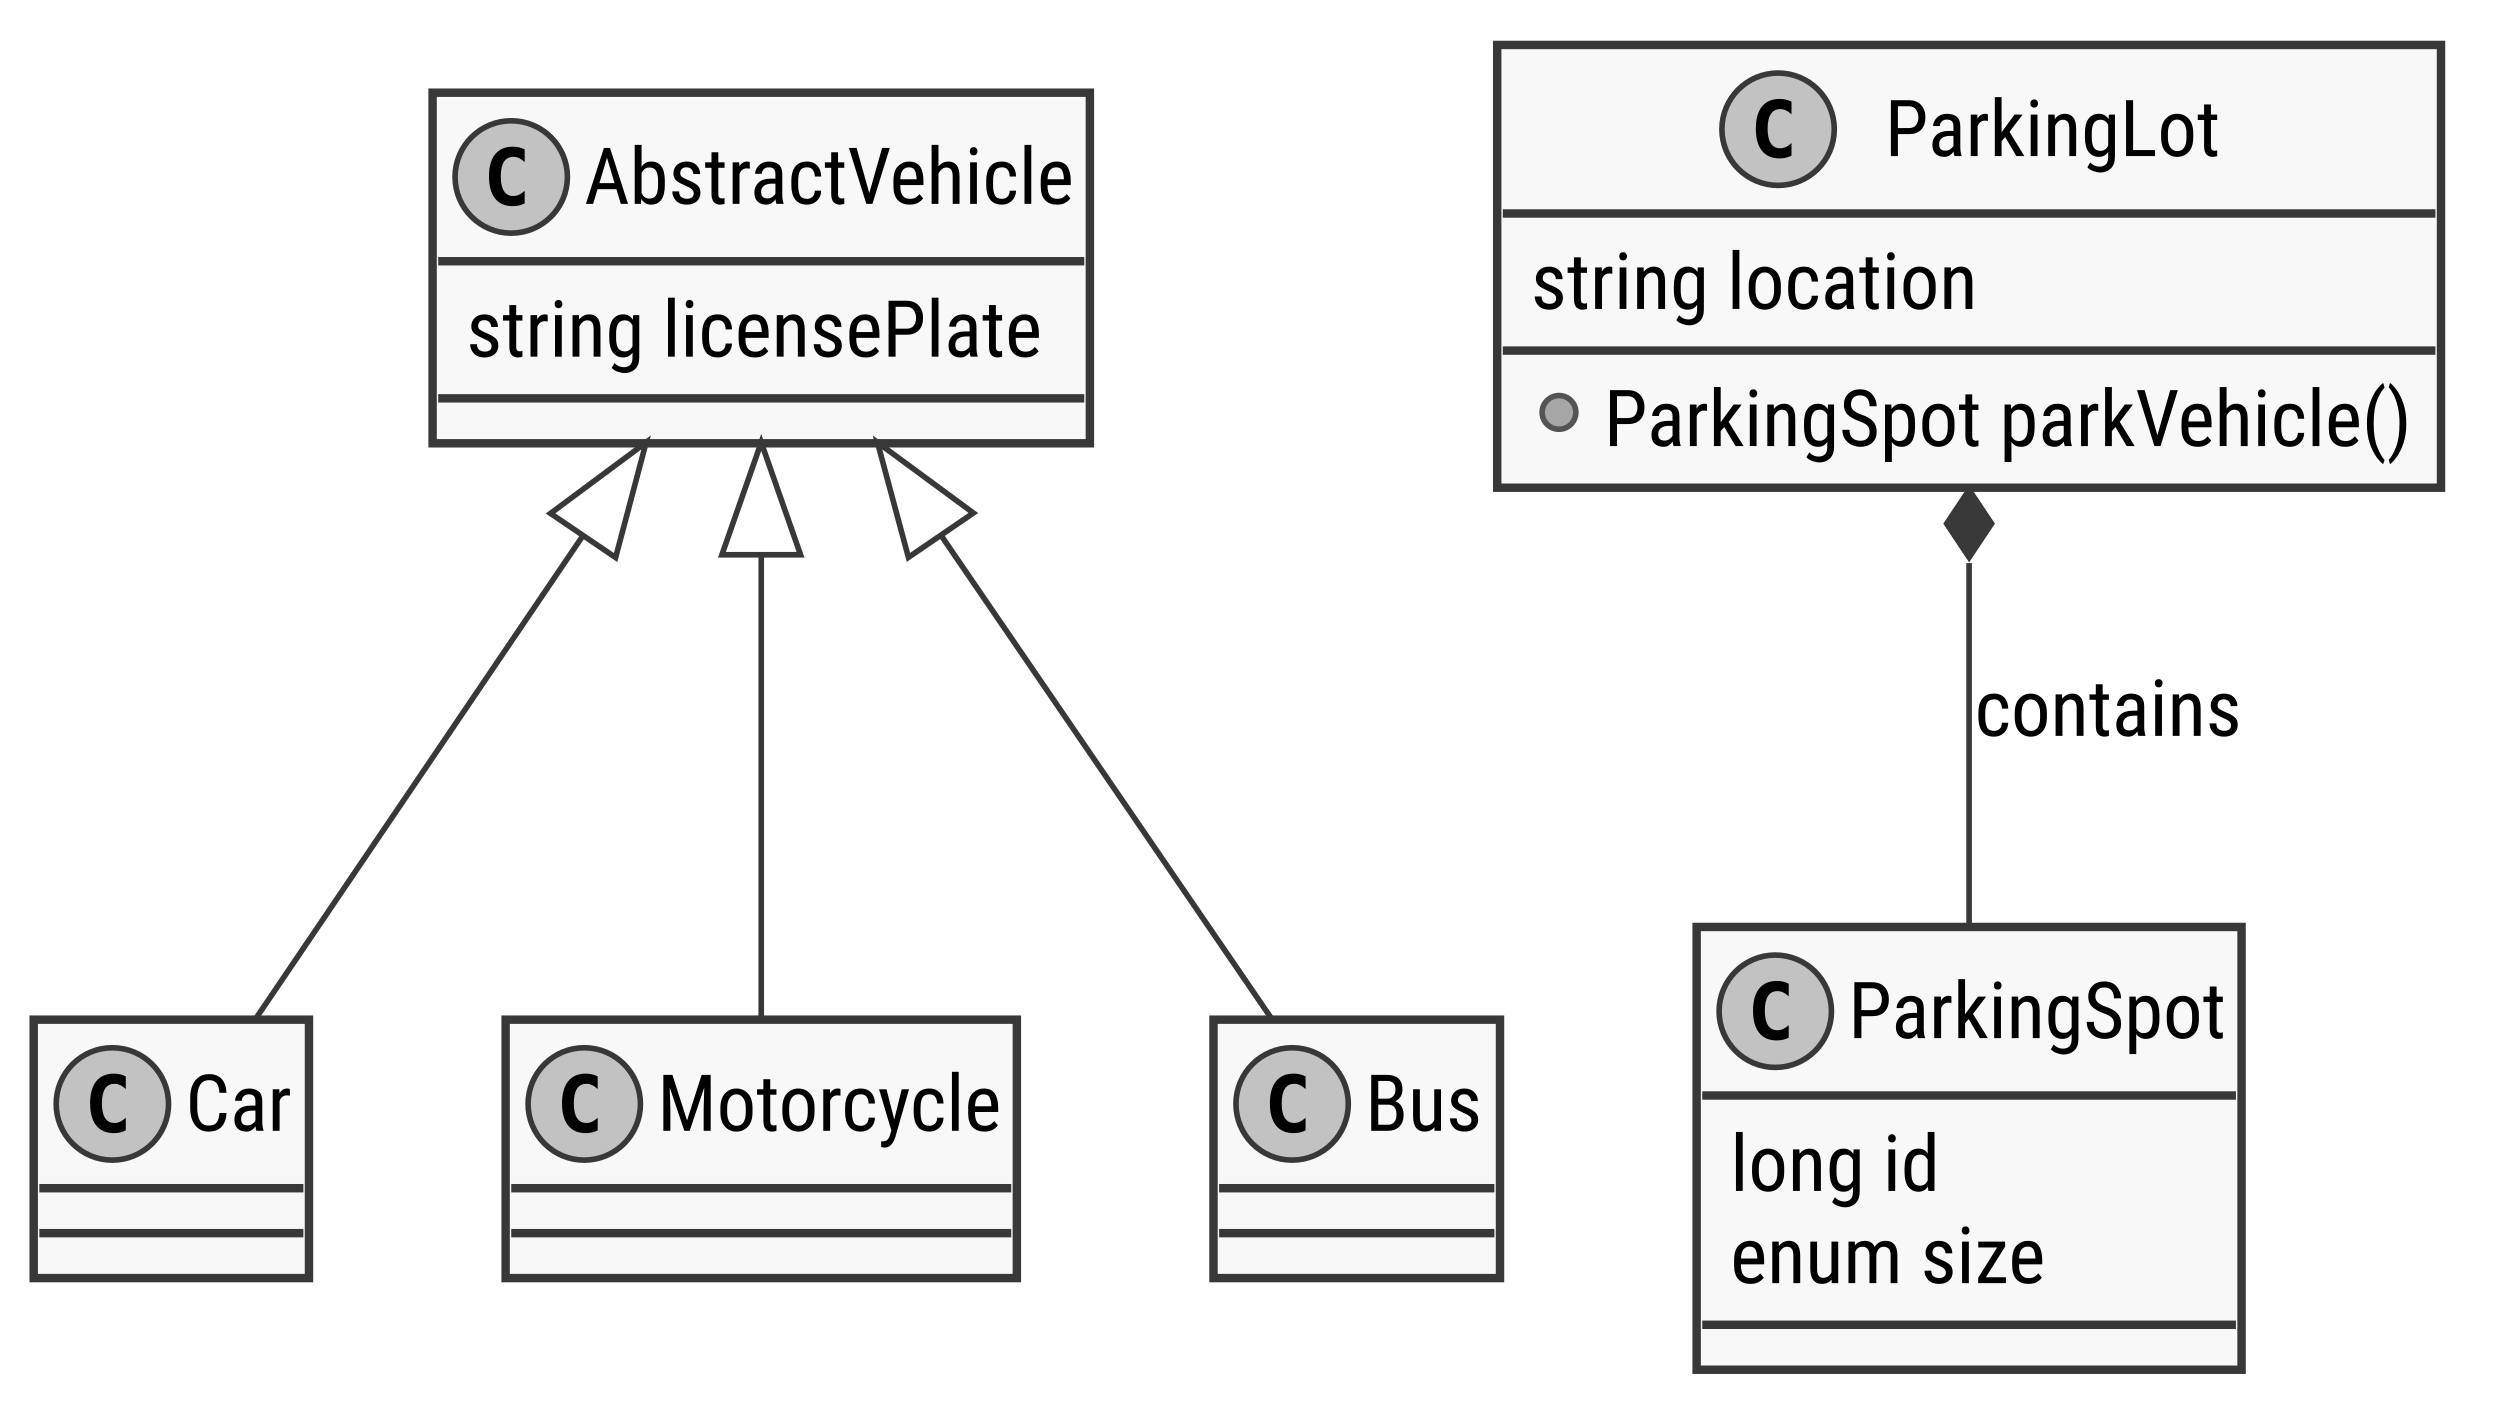
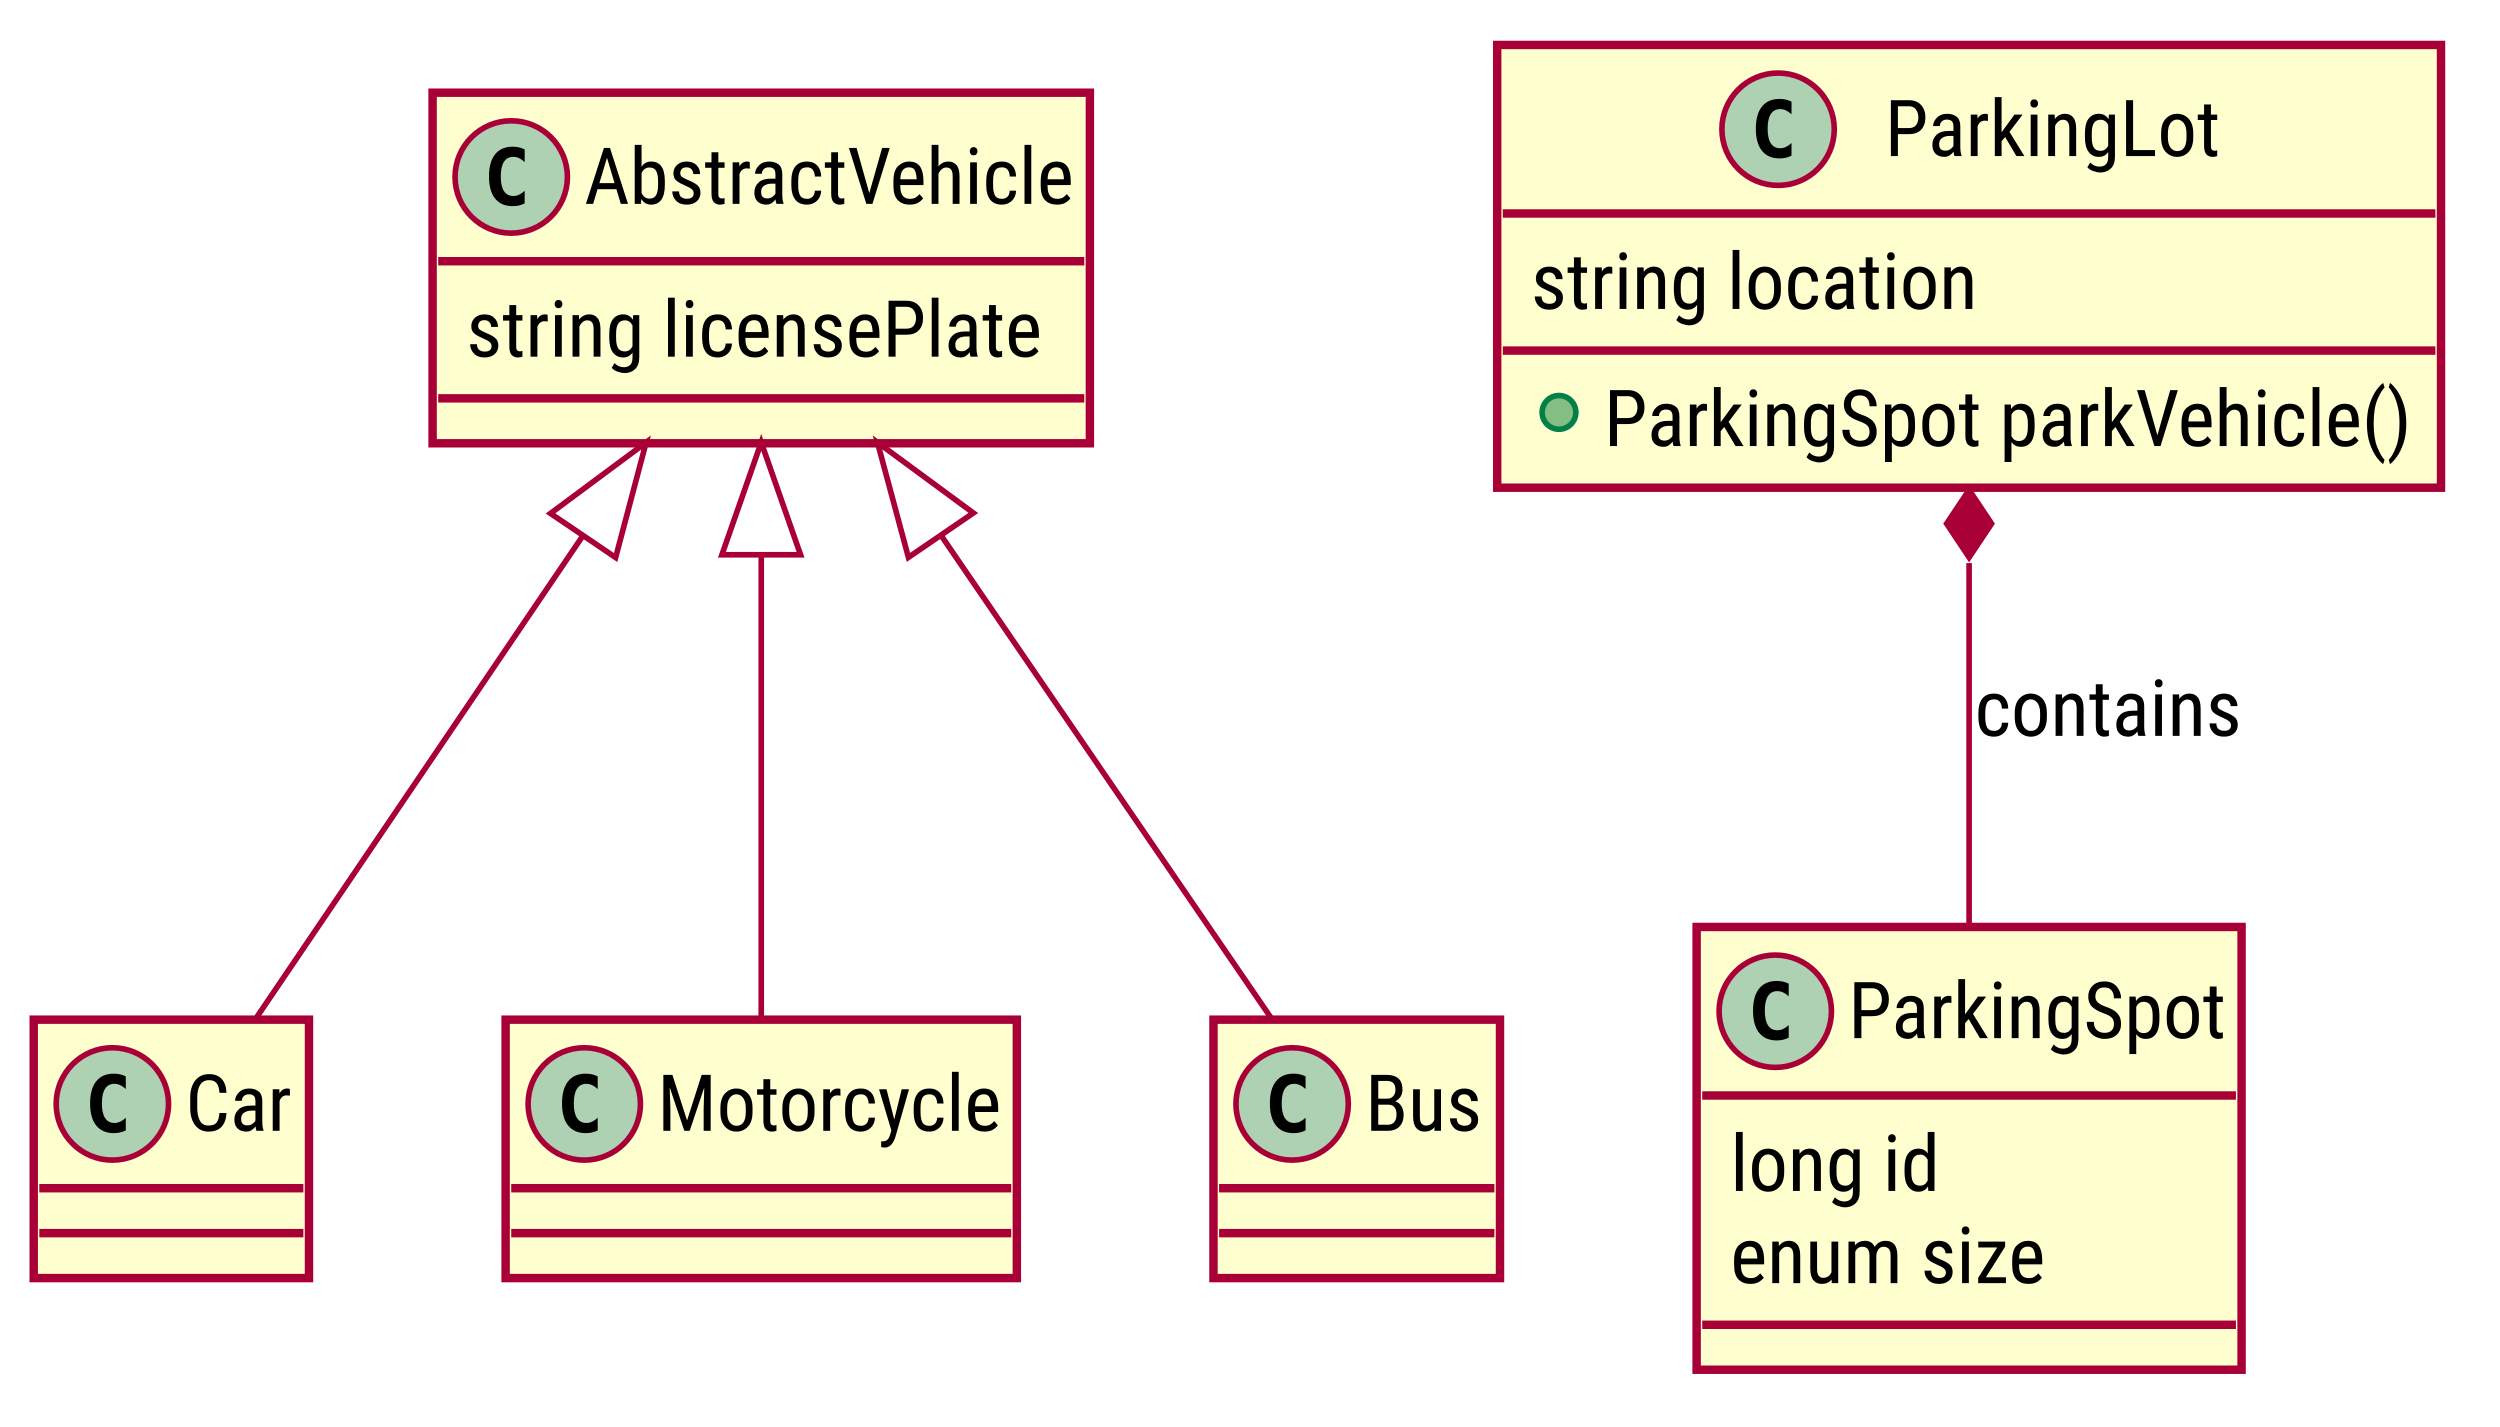
<svg xmlns="http://www.w3.org/2000/svg" contentScriptType="application/ecmascript" contentStyleType="text/css" height="254px" preserveAspectRatio="none" style="width:445px;height:254px;" version="1.1" viewBox="0 0 445 254" width="445px" zoomAndPan="magnify">
  <defs />
  <g>
-     <rect fill="#F8F8F8" height="62.406" id="AbstractVehicle" style="stroke: #383838; stroke-width: 1.5;" width="117" x="77" y="16.5" />
-     <ellipse cx="91" cy="31.5" fill="#C2C2C2" rx="10" ry="10" style="stroke: #383838; stroke-width: 1.0;" />
+     <rect fill="#FEFECE" height="62.406" id="AbstractVehicle" style="stroke: #A80036; stroke-width: 1.5;" width="117" x="77" y="16.5" />
+     <ellipse cx="91" cy="31.5" fill="#ADD1B2" rx="10" ry="10" style="stroke: #A80036; stroke-width: 1.0;" />
    <path d="M93.39,36.206 Q92.911,36.452 92.385,36.575 Q91.858,36.698 91.277,36.698 Q89.213,36.698 88.126,35.338 Q87.039,33.977 87.039,31.407 Q87.039,28.83 88.126,27.47 Q89.213,26.109 91.277,26.109 Q91.858,26.109 92.392,26.232 Q92.925,26.355 93.39,26.602 L93.39,28.844 Q92.87,28.365 92.381,28.143 Q91.893,27.921 91.373,27.921 Q90.266,27.921 89.702,28.799 Q89.138,29.678 89.138,31.407 Q89.138,33.13 89.702,34.008 Q90.266,34.887 91.373,34.887 Q91.893,34.887 92.381,34.665 Q92.87,34.442 93.39,33.964 Z " />
    <text fill="#000000" font-family="Roboto Condensed" font-size="14" lengthAdjust="spacingAndGlyphs" textLength="87" x="104" y="36.285">AbstractVehicle</text>
-     <line style="stroke: #383838; stroke-width: 1.5;" x1="78" x2="193" y1="46.5" y2="46.5" />
+     <line style="stroke: #A80036; stroke-width: 1.5;" x1="78" x2="193" y1="46.5" y2="46.5" />
    <text fill="#000000" font-family="Roboto Condensed" font-size="14" lengthAdjust="spacingAndGlyphs" textLength="102" x="83" y="63.488">string licensePlate</text>
-     <line style="stroke: #383838; stroke-width: 1.5;" x1="78" x2="193" y1="70.906" y2="70.906" />
-     <rect fill="#F8F8F8" height="46" id="Car" style="stroke: #383838; stroke-width: 1.5;" width="49" x="6" y="181.5" />
-     <ellipse cx="20" cy="196.5" fill="#C2C2C2" rx="10" ry="10" style="stroke: #383838; stroke-width: 1.0;" />
+     <line style="stroke: #A80036; stroke-width: 1.5;" x1="78" x2="193" y1="70.906" y2="70.906" />
+     <rect fill="#FEFECE" height="46" id="Car" style="stroke: #A80036; stroke-width: 1.5;" width="49" x="6" y="181.5" />
+     <ellipse cx="20" cy="196.5" fill="#ADD1B2" rx="10" ry="10" style="stroke: #A80036; stroke-width: 1.0;" />
    <path d="M22.39,201.206 Q21.911,201.452 21.385,201.575 Q20.858,201.698 20.277,201.698 Q18.213,201.698 17.126,200.338 Q16.039,198.977 16.039,196.407 Q16.039,193.83 17.126,192.47 Q18.213,191.109 20.277,191.109 Q20.858,191.109 21.392,191.232 Q21.925,191.356 22.39,191.602 L22.39,193.844 Q21.87,193.365 21.381,193.143 Q20.893,192.921 20.373,192.921 Q19.266,192.921 18.702,193.799 Q18.138,194.678 18.138,196.407 Q18.138,198.13 18.702,199.008 Q19.266,199.887 20.373,199.887 Q20.893,199.887 21.381,199.665 Q21.87,199.442 22.39,198.964 Z " />
    <text fill="#000000" font-family="Roboto Condensed" font-size="14" lengthAdjust="spacingAndGlyphs" textLength="19" x="33" y="201.285">Car</text>
-     <line style="stroke: #383838; stroke-width: 1.5;" x1="7" x2="54" y1="211.5" y2="211.5" />
-     <line style="stroke: #383838; stroke-width: 1.5;" x1="7" x2="54" y1="219.5" y2="219.5" />
-     <rect fill="#F8F8F8" height="46" id="Motorcycle" style="stroke: #383838; stroke-width: 1.5;" width="91" x="90" y="181.5" />
-     <ellipse cx="104" cy="196.5" fill="#C2C2C2" rx="10" ry="10" style="stroke: #383838; stroke-width: 1.0;" />
+     <line style="stroke: #A80036; stroke-width: 1.5;" x1="7" x2="54" y1="211.5" y2="211.5" />
+     <line style="stroke: #A80036; stroke-width: 1.5;" x1="7" x2="54" y1="219.5" y2="219.5" />
+     <rect fill="#FEFECE" height="46" id="Motorcycle" style="stroke: #A80036; stroke-width: 1.5;" width="91" x="90" y="181.5" />
+     <ellipse cx="104" cy="196.5" fill="#ADD1B2" rx="10" ry="10" style="stroke: #A80036; stroke-width: 1.0;" />
    <path d="M106.39,201.206 Q105.911,201.452 105.385,201.575 Q104.858,201.698 104.277,201.698 Q102.213,201.698 101.126,200.338 Q100.039,198.977 100.039,196.407 Q100.039,193.83 101.126,192.47 Q102.213,191.109 104.277,191.109 Q104.858,191.109 105.392,191.232 Q105.925,191.356 106.39,191.602 L106.39,193.844 Q105.87,193.365 105.381,193.143 Q104.893,192.921 104.373,192.921 Q103.266,192.921 102.702,193.799 Q102.138,194.678 102.138,196.407 Q102.138,198.13 102.702,199.008 Q103.266,199.887 104.373,199.887 Q104.893,199.887 105.381,199.665 Q105.87,199.442 106.39,198.964 Z " />
    <text fill="#000000" font-family="Roboto Condensed" font-size="14" lengthAdjust="spacingAndGlyphs" textLength="61" x="117" y="201.285">Motorcycle</text>
-     <line style="stroke: #383838; stroke-width: 1.5;" x1="91" x2="180" y1="211.5" y2="211.5" />
-     <line style="stroke: #383838; stroke-width: 1.5;" x1="91" x2="180" y1="219.5" y2="219.5" />
-     <rect fill="#F8F8F8" height="46" id="Bus" style="stroke: #383838; stroke-width: 1.5;" width="51" x="216" y="181.5" />
-     <ellipse cx="230" cy="196.5" fill="#C2C2C2" rx="10" ry="10" style="stroke: #383838; stroke-width: 1.0;" />
+     <line style="stroke: #A80036; stroke-width: 1.5;" x1="91" x2="180" y1="211.5" y2="211.5" />
+     <line style="stroke: #A80036; stroke-width: 1.5;" x1="91" x2="180" y1="219.5" y2="219.5" />
+     <rect fill="#FEFECE" height="46" id="Bus" style="stroke: #A80036; stroke-width: 1.5;" width="51" x="216" y="181.5" />
+     <ellipse cx="230" cy="196.5" fill="#ADD1B2" rx="10" ry="10" style="stroke: #A80036; stroke-width: 1.0;" />
    <path d="M232.39,201.206 Q231.911,201.452 231.385,201.575 Q230.858,201.698 230.277,201.698 Q228.213,201.698 227.126,200.338 Q226.039,198.977 226.039,196.407 Q226.039,193.83 227.126,192.47 Q228.213,191.109 230.277,191.109 Q230.858,191.109 231.392,191.232 Q231.925,191.356 232.39,191.602 L232.39,193.844 Q231.87,193.365 231.381,193.143 Q230.893,192.921 230.373,192.921 Q229.266,192.921 228.702,193.799 Q228.138,194.678 228.138,196.407 Q228.138,198.13 228.702,199.008 Q229.266,199.887 230.373,199.887 Q230.893,199.887 231.381,199.665 Q231.87,199.442 232.39,198.964 Z " />
    <text fill="#000000" font-family="Roboto Condensed" font-size="14" lengthAdjust="spacingAndGlyphs" textLength="21" x="243" y="201.285">Bus</text>
-     <line style="stroke: #383838; stroke-width: 1.5;" x1="217" x2="266" y1="211.5" y2="211.5" />
-     <line style="stroke: #383838; stroke-width: 1.5;" x1="217" x2="266" y1="219.5" y2="219.5" />
-     <rect fill="#F8F8F8" height="78.812" id="ParkingLot" style="stroke: #383838; stroke-width: 1.5;" width="168" x="266.5" y="8" />
-     <ellipse cx="316.5" cy="23" fill="#C2C2C2" rx="10" ry="10" style="stroke: #383838; stroke-width: 1.0;" />
+     <line style="stroke: #A80036; stroke-width: 1.5;" x1="217" x2="266" y1="211.5" y2="211.5" />
+     <line style="stroke: #A80036; stroke-width: 1.5;" x1="217" x2="266" y1="219.5" y2="219.5" />
+     <rect fill="#FEFECE" height="78.812" id="ParkingLot" style="stroke: #A80036; stroke-width: 1.5;" width="168" x="266.5" y="8" />
+     <ellipse cx="316.5" cy="23" fill="#ADD1B2" rx="10" ry="10" style="stroke: #A80036; stroke-width: 1.0;" />
    <path d="M318.89,27.706 Q318.411,27.952 317.885,28.075 Q317.358,28.198 316.777,28.198 Q314.713,28.198 313.626,26.838 Q312.539,25.477 312.539,22.907 Q312.539,20.33 313.626,18.97 Q314.713,17.609 316.777,17.609 Q317.358,17.609 317.892,17.732 Q318.425,17.855 318.89,18.102 L318.89,20.344 Q318.37,19.865 317.881,19.643 Q317.393,19.421 316.873,19.421 Q315.766,19.421 315.202,20.299 Q314.638,21.178 314.638,22.907 Q314.638,24.63 315.202,25.508 Q315.766,26.387 316.873,26.387 Q317.393,26.387 317.881,26.165 Q318.37,25.942 318.89,25.464 Z " />
    <text fill="#000000" font-family="Roboto Condensed" font-size="14" lengthAdjust="spacingAndGlyphs" textLength="60" x="335.5" y="27.785">ParkingLot</text>
-     <line style="stroke: #383838; stroke-width: 1.5;" x1="267.5" x2="433.5" y1="38" y2="38" />
+     <line style="stroke: #A80036; stroke-width: 1.5;" x1="267.5" x2="433.5" y1="38" y2="38" />
    <text fill="#000000" font-family="Roboto Condensed" font-size="14" lengthAdjust="spacingAndGlyphs" textLength="78" x="272.5" y="54.988">string location</text>
-     <line style="stroke: #383838; stroke-width: 1.5;" x1="267.5" x2="433.5" y1="62.406" y2="62.406" />
-     <ellipse cx="277.5" cy="73.406" fill="#A6A6A6" rx="3" ry="3" style="stroke: #545454; stroke-width: 1.0;" />
+     <line style="stroke: #A80036; stroke-width: 1.5;" x1="267.5" x2="433.5" y1="62.406" y2="62.406" />
+     <ellipse cx="277.5" cy="73.406" fill="#84BE84" rx="3" ry="3" style="stroke: #038048; stroke-width: 1.0;" />
    <text fill="#000000" font-family="Roboto Condensed" font-size="14" lengthAdjust="spacingAndGlyphs" textLength="143" x="285.5" y="79.394">ParkingSpot parkVehicle()</text>
-     <rect fill="#F8F8F8" height="78.812" id="ParkingSpot" style="stroke: #383838; stroke-width: 1.5;" width="97" x="302" y="165" />
-     <ellipse cx="316" cy="180" fill="#C2C2C2" rx="10" ry="10" style="stroke: #383838; stroke-width: 1.0;" />
+     <rect fill="#FEFECE" height="78.812" id="ParkingSpot" style="stroke: #A80036; stroke-width: 1.5;" width="97" x="302" y="165" />
+     <ellipse cx="316" cy="180" fill="#ADD1B2" rx="10" ry="10" style="stroke: #A80036; stroke-width: 1.0;" />
    <path d="M318.39,184.706 Q317.911,184.952 317.385,185.075 Q316.858,185.198 316.277,185.198 Q314.213,185.198 313.126,183.838 Q312.039,182.477 312.039,179.907 Q312.039,177.33 313.126,175.97 Q314.213,174.609 316.277,174.609 Q316.858,174.609 317.392,174.732 Q317.925,174.856 318.39,175.102 L318.39,177.344 Q317.87,176.865 317.381,176.643 Q316.893,176.421 316.373,176.421 Q315.266,176.421 314.702,177.299 Q314.138,178.178 314.138,179.907 Q314.138,181.63 314.702,182.508 Q315.266,183.387 316.373,183.387 Q316.893,183.387 317.381,183.165 Q317.87,182.942 318.39,182.464 Z " />
    <text fill="#000000" font-family="Roboto Condensed" font-size="14" lengthAdjust="spacingAndGlyphs" textLength="67" x="329" y="184.785">ParkingSpot</text>
-     <line style="stroke: #383838; stroke-width: 1.5;" x1="303" x2="398" y1="195" y2="195" />
+     <line style="stroke: #A80036; stroke-width: 1.5;" x1="303" x2="398" y1="195" y2="195" />
    <text fill="#000000" font-family="Roboto Condensed" font-size="14" lengthAdjust="spacingAndGlyphs" textLength="37" x="308" y="211.988">long id</text>
    <text fill="#000000" font-family="Roboto Condensed" font-size="14" lengthAdjust="spacingAndGlyphs" textLength="57" x="308" y="228.394">enum size</text>
-     <line style="stroke: #383838; stroke-width: 1.5;" x1="303" x2="398" y1="235.812" y2="235.812" />
-     <path d="M103.67,95.48 C84.36,123.99 60.61,159.05 45.51,181.34 " fill="none" id="AbstractVehicle&lt;-Car" style="stroke: #383838; stroke-width: 1.0;" />
-     <polygon fill="none" points="97.99,91.39,115.01,78.75,109.58,99.24,97.99,91.39" style="stroke: #383838; stroke-width: 1.0;" />
-     <path d="M135.5,99.15 C135.5,126.94 135.5,159.99 135.5,181.34 " fill="none" id="AbstractVehicle&lt;-Motorcycle" style="stroke: #383838; stroke-width: 1.0;" />
-     <polygon fill="none" points="128.5,98.75,135.5,78.75,142.5,98.75,128.5,98.75" style="stroke: #383838; stroke-width: 1.0;" />
-     <path d="M167.63,95.48 C187.12,123.99 211.1,159.05 226.35,181.34 " fill="none" id="AbstractVehicle&lt;-Bus" style="stroke: #383838; stroke-width: 1.0;" />
-     <polygon fill="none" points="161.7,99.21,156.19,78.75,173.26,91.31,161.7,99.21" style="stroke: #383838; stroke-width: 1.0;" />
-     <path d="M350.5,100.23 C350.5,121.29 350.5,145.23 350.5,164.74 " fill="none" id="ParkingLot&lt;-ParkingSpot" style="stroke: #383838; stroke-width: 1.0;" />
-     <polygon fill="#383838" points="350.5,87.21,346.5,93.21,350.5,99.21,354.5,93.21,350.5,87.21" style="stroke: #383838; stroke-width: 1.0;" />
+     <line style="stroke: #A80036; stroke-width: 1.5;" x1="303" x2="398" y1="235.812" y2="235.812" />
+     <path d="M103.67,95.48 C84.36,123.99 60.61,159.05 45.51,181.34 " fill="none" id="AbstractVehicle&lt;-Car" style="stroke: #A80036; stroke-width: 1.0;" />
+     <polygon fill="none" points="97.99,91.39,115.01,78.75,109.58,99.24,97.99,91.39" style="stroke: #A80036; stroke-width: 1.0;" />
+     <path d="M135.5,99.15 C135.5,126.94 135.5,159.99 135.5,181.34 " fill="none" id="AbstractVehicle&lt;-Motorcycle" style="stroke: #A80036; stroke-width: 1.0;" />
+     <polygon fill="none" points="128.5,98.75,135.5,78.75,142.5,98.75,128.5,98.75" style="stroke: #A80036; stroke-width: 1.0;" />
+     <path d="M167.63,95.48 C187.12,123.99 211.1,159.05 226.35,181.34 " fill="none" id="AbstractVehicle&lt;-Bus" style="stroke: #A80036; stroke-width: 1.0;" />
+     <polygon fill="none" points="161.7,99.21,156.19,78.75,173.26,91.31,161.7,99.21" style="stroke: #A80036; stroke-width: 1.0;" />
+     <path d="M350.5,100.23 C350.5,121.29 350.5,145.23 350.5,164.74 " fill="none" id="ParkingLot&lt;-ParkingSpot" style="stroke: #A80036; stroke-width: 1.0;" />
+     <polygon fill="#A80036" points="350.5,87.21,346.5,93.21,350.5,99.21,354.5,93.21,350.5,87.21" style="stroke: #A80036; stroke-width: 1.0;" />
    <text fill="#000000" font-family="Roboto Condensed" font-size="14" lengthAdjust="spacingAndGlyphs" textLength="47" x="351.5" y="130.988">contains</text>
  </g>
</svg>
